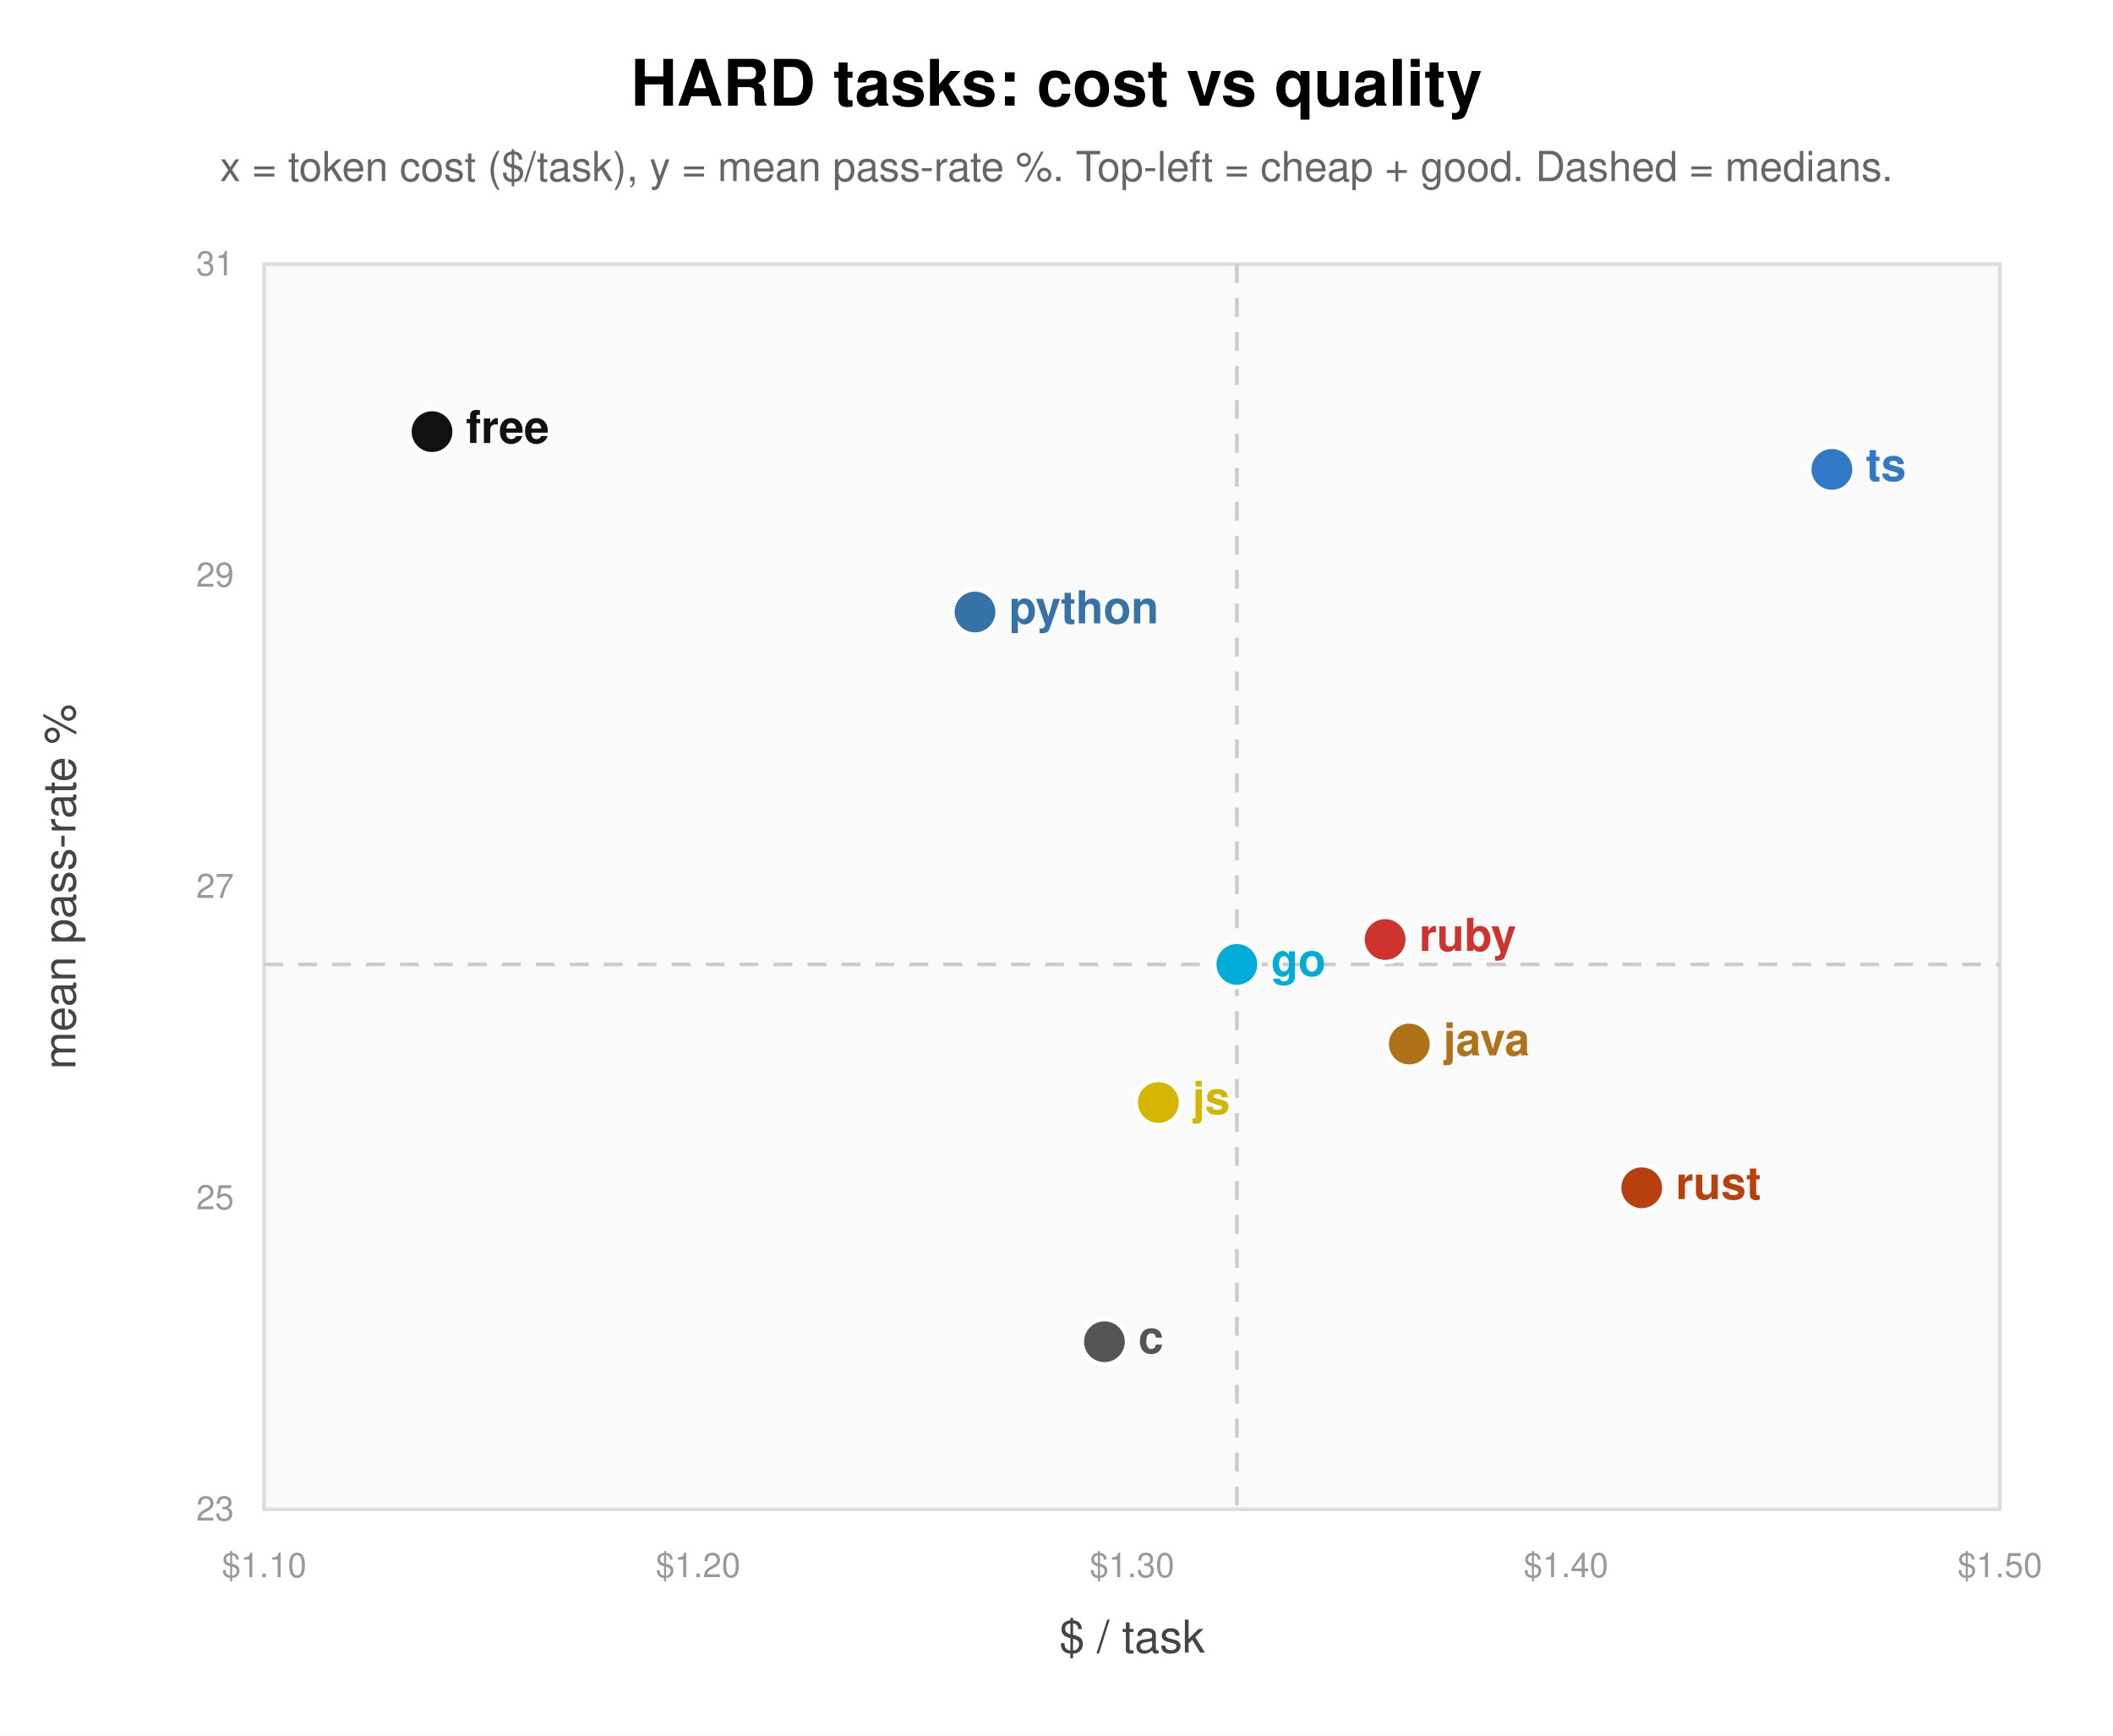
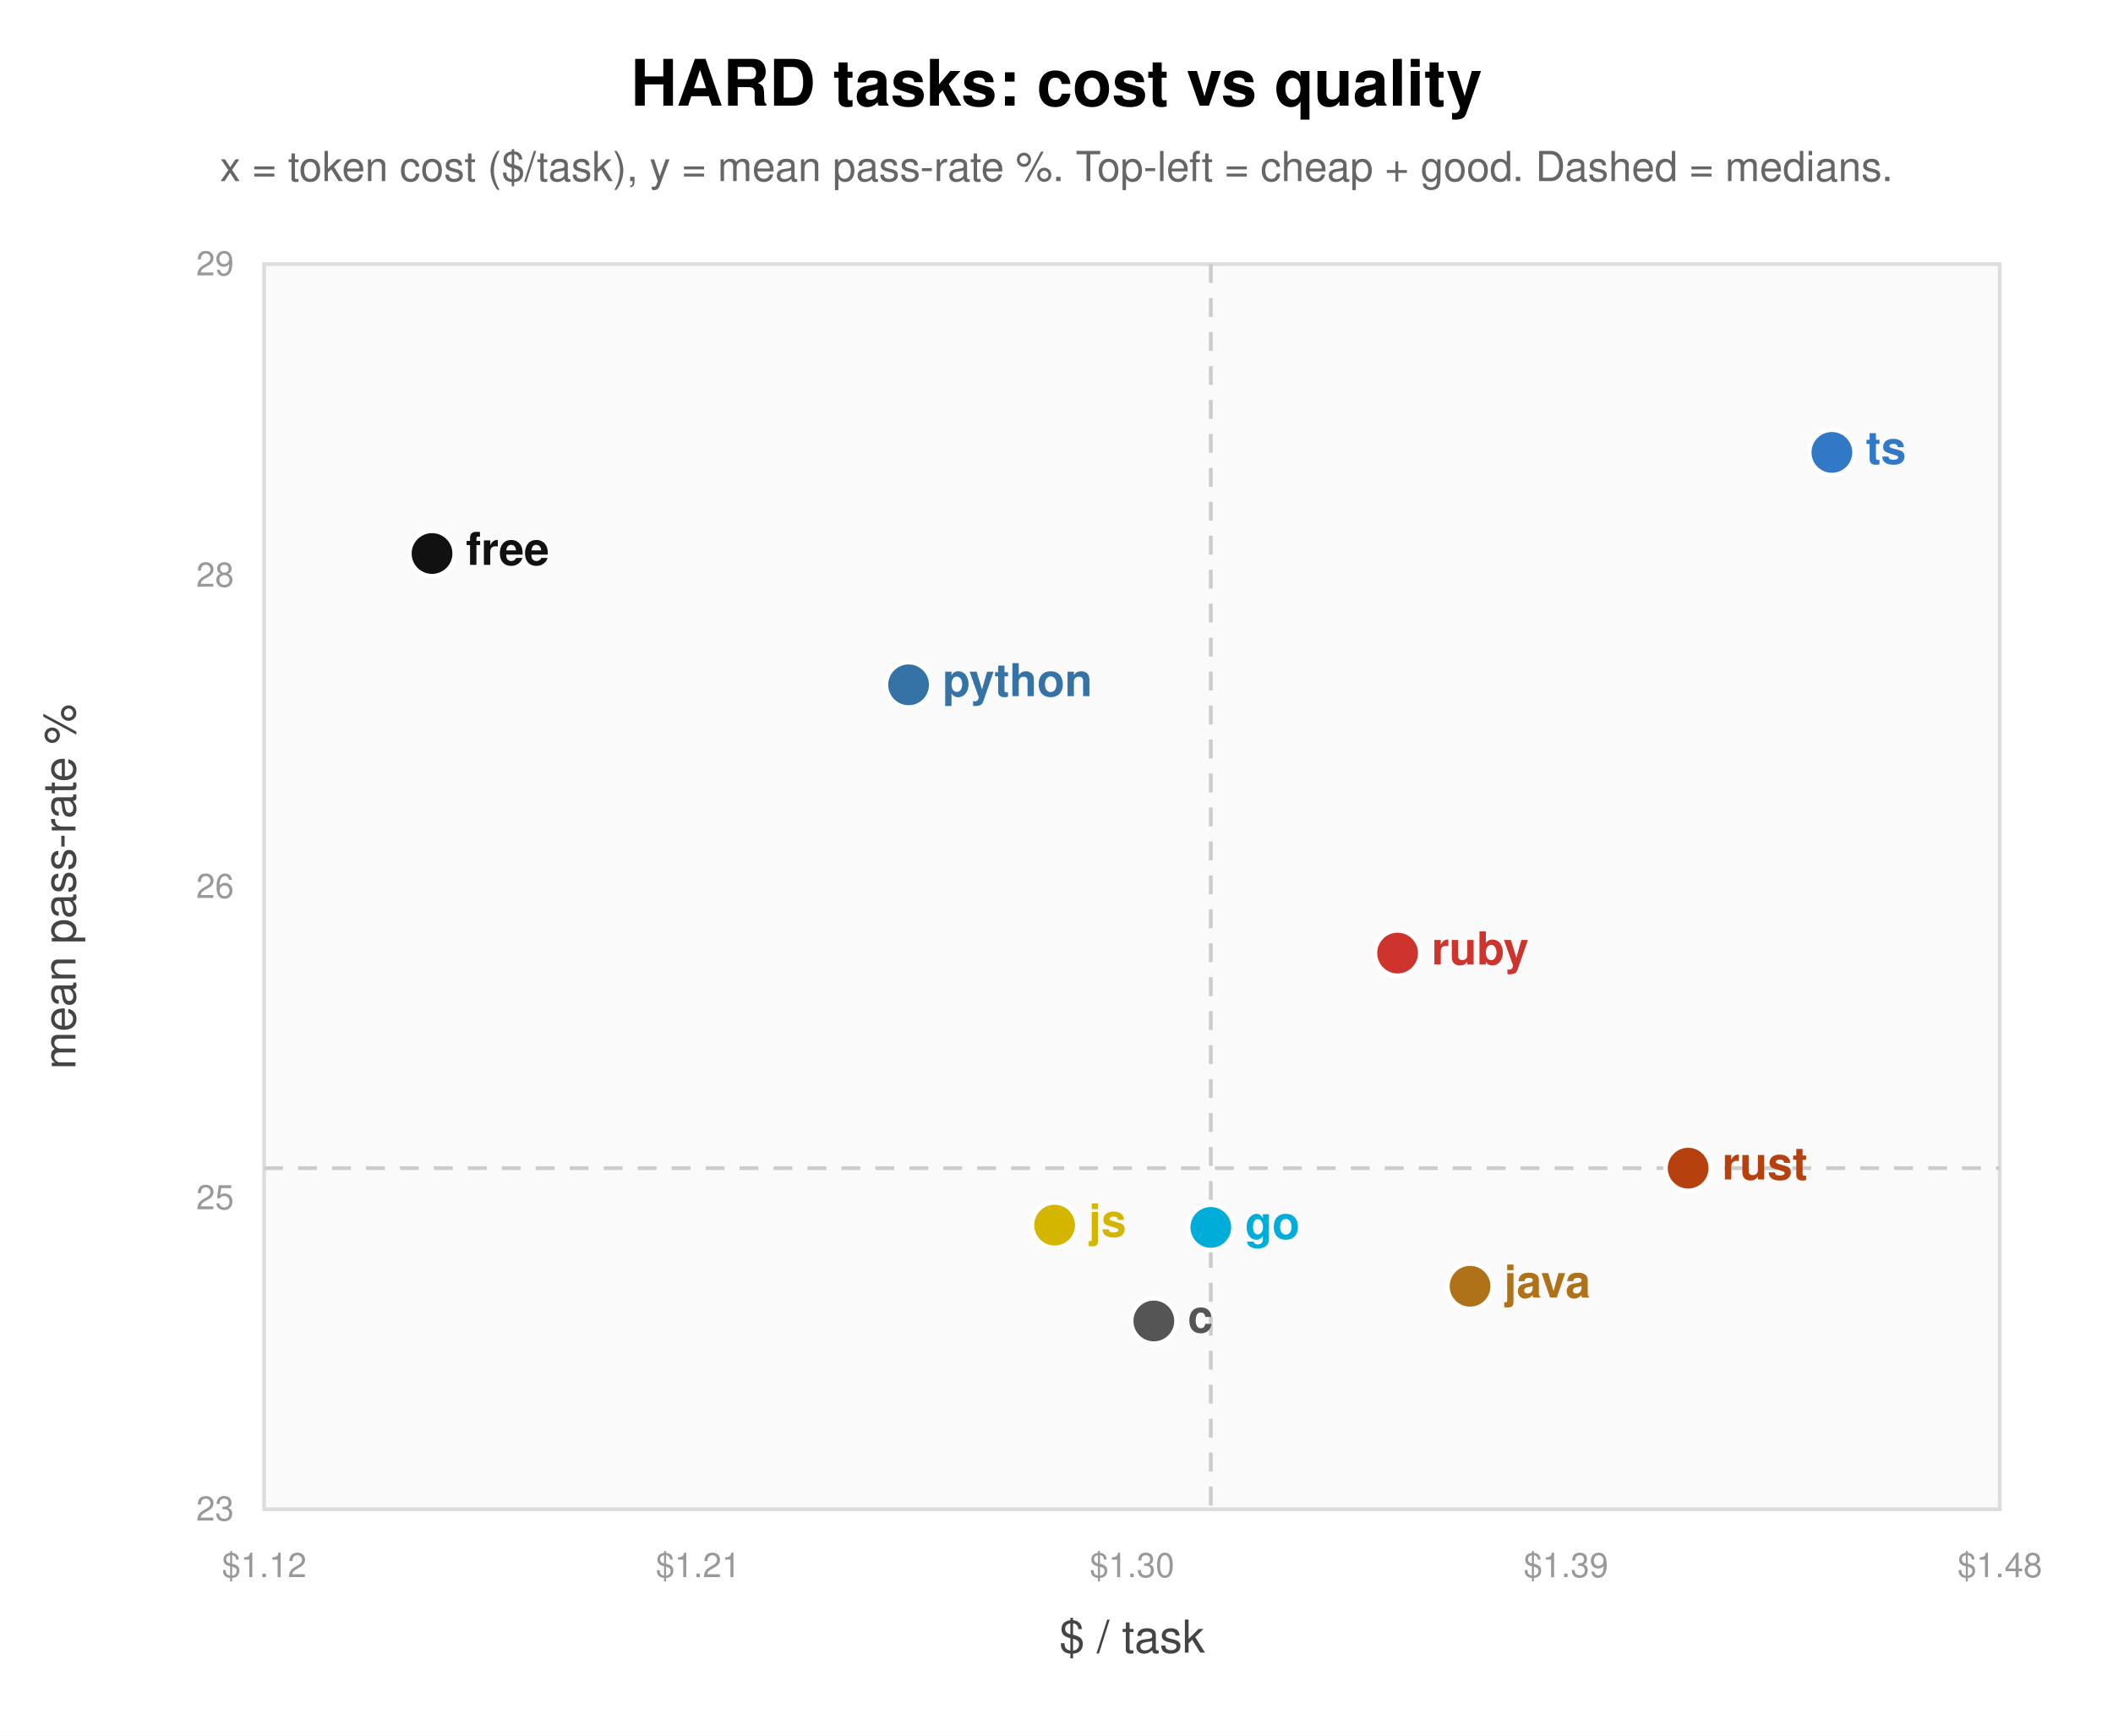
<svg xmlns="http://www.w3.org/2000/svg" width="560" height="460" font-family="-apple-system,Helvetica,Arial,sans-serif">
  <rect width="560" height="460" fill="white" />
  <text x="280.0" y="28" text-anchor="middle" font-size="17" font-weight="bold">HARD tasks: cost vs quality</text>
  <text x="280.0" y="48" text-anchor="middle" font-size="11" fill="#666">x = token cost ($/task), y = mean pass-rate %. Top-left = cheap + good. Dashed = medians.</text>
  <rect x="70" y="70" width="460" height="330" fill="#fafafa" stroke="#ddd" />
-   <line x1="327.8" y1="70" x2="327.8" y2="400" stroke="#ccc" stroke-dasharray="5 4" />
-   <line x1="70" y1="255.6" x2="530" y2="255.6" stroke="#ccc" stroke-dasharray="5 4" />
+   <line x1="320.9" y1="70" x2="320.9" y2="400" stroke="#ccc" stroke-dasharray="5 4" />
+   <line x1="70" y1="309.6" x2="530" y2="309.6" stroke="#ccc" stroke-dasharray="5 4" />
  <text x="300.0" y="438" text-anchor="middle" font-size="12" fill="#444">$ / task</text>
  <text transform="translate(20,235.0) rotate(-90)" text-anchor="middle" font-size="12" fill="#444">mean pass-rate %</text>
-   <text x="70.0" y="418" text-anchor="middle" font-size="9" fill="#999">$1.10</text>
+   <text x="70.0" y="418" text-anchor="middle" font-size="9" fill="#999">$1.12</text>
  <text x="62" y="403.0" text-anchor="end" font-size="9" fill="#999">23</text>
-   <text x="185.0" y="418" text-anchor="middle" font-size="9" fill="#999">$1.20</text>
+   <text x="185.0" y="418" text-anchor="middle" font-size="9" fill="#999">$1.21</text>
  <text x="62" y="320.5" text-anchor="end" font-size="9" fill="#999">25</text>
  <text x="300.0" y="418" text-anchor="middle" font-size="9" fill="#999">$1.30</text>
-   <text x="62" y="238.0" text-anchor="end" font-size="9" fill="#999">27</text>
-   <text x="415.0" y="418" text-anchor="middle" font-size="9" fill="#999">$1.40</text>
-   <text x="62" y="155.5" text-anchor="end" font-size="9" fill="#999">29</text>
-   <text x="530.0" y="418" text-anchor="middle" font-size="9" fill="#999">$1.50</text>
-   <text x="62" y="73.0" text-anchor="end" font-size="9" fill="#999">31</text>
-   <circle cx="114.5" cy="114.4" r="6" fill="#111111" stroke="white" stroke-width="1.2" />
-   <text x="123.5" y="117.4" font-size="12" font-weight="600" fill="#111111" text-anchor="start">free</text>
-   <circle cx="485.5" cy="124.4" r="6" fill="#3178C6" stroke="white" stroke-width="1.2" />
-   <text x="494.5" y="127.4" font-size="12" font-weight="600" fill="#3178C6" text-anchor="start">ts</text>
-   <circle cx="258.4" cy="162.2" r="6" fill="#3572A5" stroke="white" stroke-width="1.2" />
-   <text x="267.4" y="165.2" font-size="12" font-weight="600" fill="#3572A5" text-anchor="start">python</text>
-   <circle cx="367.1" cy="249.0" r="6" fill="#CC342D" stroke="white" stroke-width="1.2" />
-   <text x="376.1" y="252.0" font-size="12" font-weight="600" fill="#CC342D" text-anchor="start">ruby</text>
-   <circle cx="327.8" cy="255.6" r="6" fill="#00ADD8" stroke="white" stroke-width="1.2" />
-   <text x="336.8" y="258.6" font-size="12" font-weight="600" fill="#00ADD8" text-anchor="start">go</text>
-   <circle cx="373.5" cy="276.7" r="6" fill="#B07219" stroke="white" stroke-width="1.2" />
-   <text x="382.5" y="279.7" font-size="12" font-weight="600" fill="#B07219" text-anchor="start">java</text>
-   <circle cx="307.0" cy="292.2" r="6" fill="#D4B500" stroke="white" stroke-width="1.2" />
-   <text x="316.0" y="295.2" font-size="12" font-weight="600" fill="#D4B500" text-anchor="start">js</text>
-   <circle cx="435.1" cy="314.8" r="6" fill="#B7410E" stroke="white" stroke-width="1.2" />
-   <text x="444.1" y="317.8" font-size="12" font-weight="600" fill="#B7410E" text-anchor="start">rust</text>
-   <circle cx="292.7" cy="355.6" r="6" fill="#555555" stroke="white" stroke-width="1.2" />
-   <text x="301.7" y="358.6" font-size="12" font-weight="600" fill="#555555" text-anchor="start">c</text>
+   <text x="62" y="238.0" text-anchor="end" font-size="9" fill="#999">26</text>
+   <text x="415.0" y="418" text-anchor="middle" font-size="9" fill="#999">$1.39</text>
+   <text x="62" y="155.5" text-anchor="end" font-size="9" fill="#999">28</text>
+   <text x="530.0" y="418" text-anchor="middle" font-size="9" fill="#999">$1.48</text>
+   <text x="62" y="73.0" text-anchor="end" font-size="9" fill="#999">29</text>
+   <circle cx="485.5" cy="119.9" r="6" fill="#3178C6" stroke="white" stroke-width="1.2" />
+   <text x="494.5" y="122.9" font-size="12" font-weight="600" fill="#3178C6" text-anchor="start">ts</text>
+   <circle cx="114.5" cy="146.7" r="6" fill="#111111" stroke="white" stroke-width="1.2" />
+   <text x="123.5" y="149.7" font-size="12" font-weight="600" fill="#111111" text-anchor="start">free</text>
+   <circle cx="240.8" cy="181.5" r="6" fill="#3572A5" stroke="white" stroke-width="1.2" />
+   <text x="249.8" y="184.5" font-size="12" font-weight="600" fill="#3572A5" text-anchor="start">python</text>
+   <circle cx="370.4" cy="252.6" r="6" fill="#CC342D" stroke="white" stroke-width="1.2" />
+   <text x="379.4" y="255.6" font-size="12" font-weight="600" fill="#CC342D" text-anchor="start">ruby</text>
+   <circle cx="447.4" cy="309.6" r="6" fill="#B7410E" stroke="white" stroke-width="1.2" />
+   <text x="456.4" y="312.6" font-size="12" font-weight="600" fill="#B7410E" text-anchor="start">rust</text>
+   <circle cx="279.5" cy="324.7" r="6" fill="#D4B500" stroke="white" stroke-width="1.2" />
+   <text x="288.5" y="327.7" font-size="12" font-weight="600" fill="#D4B500" text-anchor="start">js</text>
+   <circle cx="320.9" cy="325.3" r="6" fill="#00ADD8" stroke="white" stroke-width="1.2" />
+   <text x="329.9" y="328.3" font-size="12" font-weight="600" fill="#00ADD8" text-anchor="start">go</text>
+   <circle cx="389.6" cy="340.9" r="6" fill="#B07219" stroke="white" stroke-width="1.2" />
+   <text x="398.6" y="343.9" font-size="12" font-weight="600" fill="#B07219" text-anchor="start">java</text>
+   <circle cx="305.8" cy="350.1" r="6" fill="#555555" stroke="white" stroke-width="1.2" />
+   <text x="314.8" y="353.1" font-size="12" font-weight="600" fill="#555555" text-anchor="start">c</text>
</svg>
